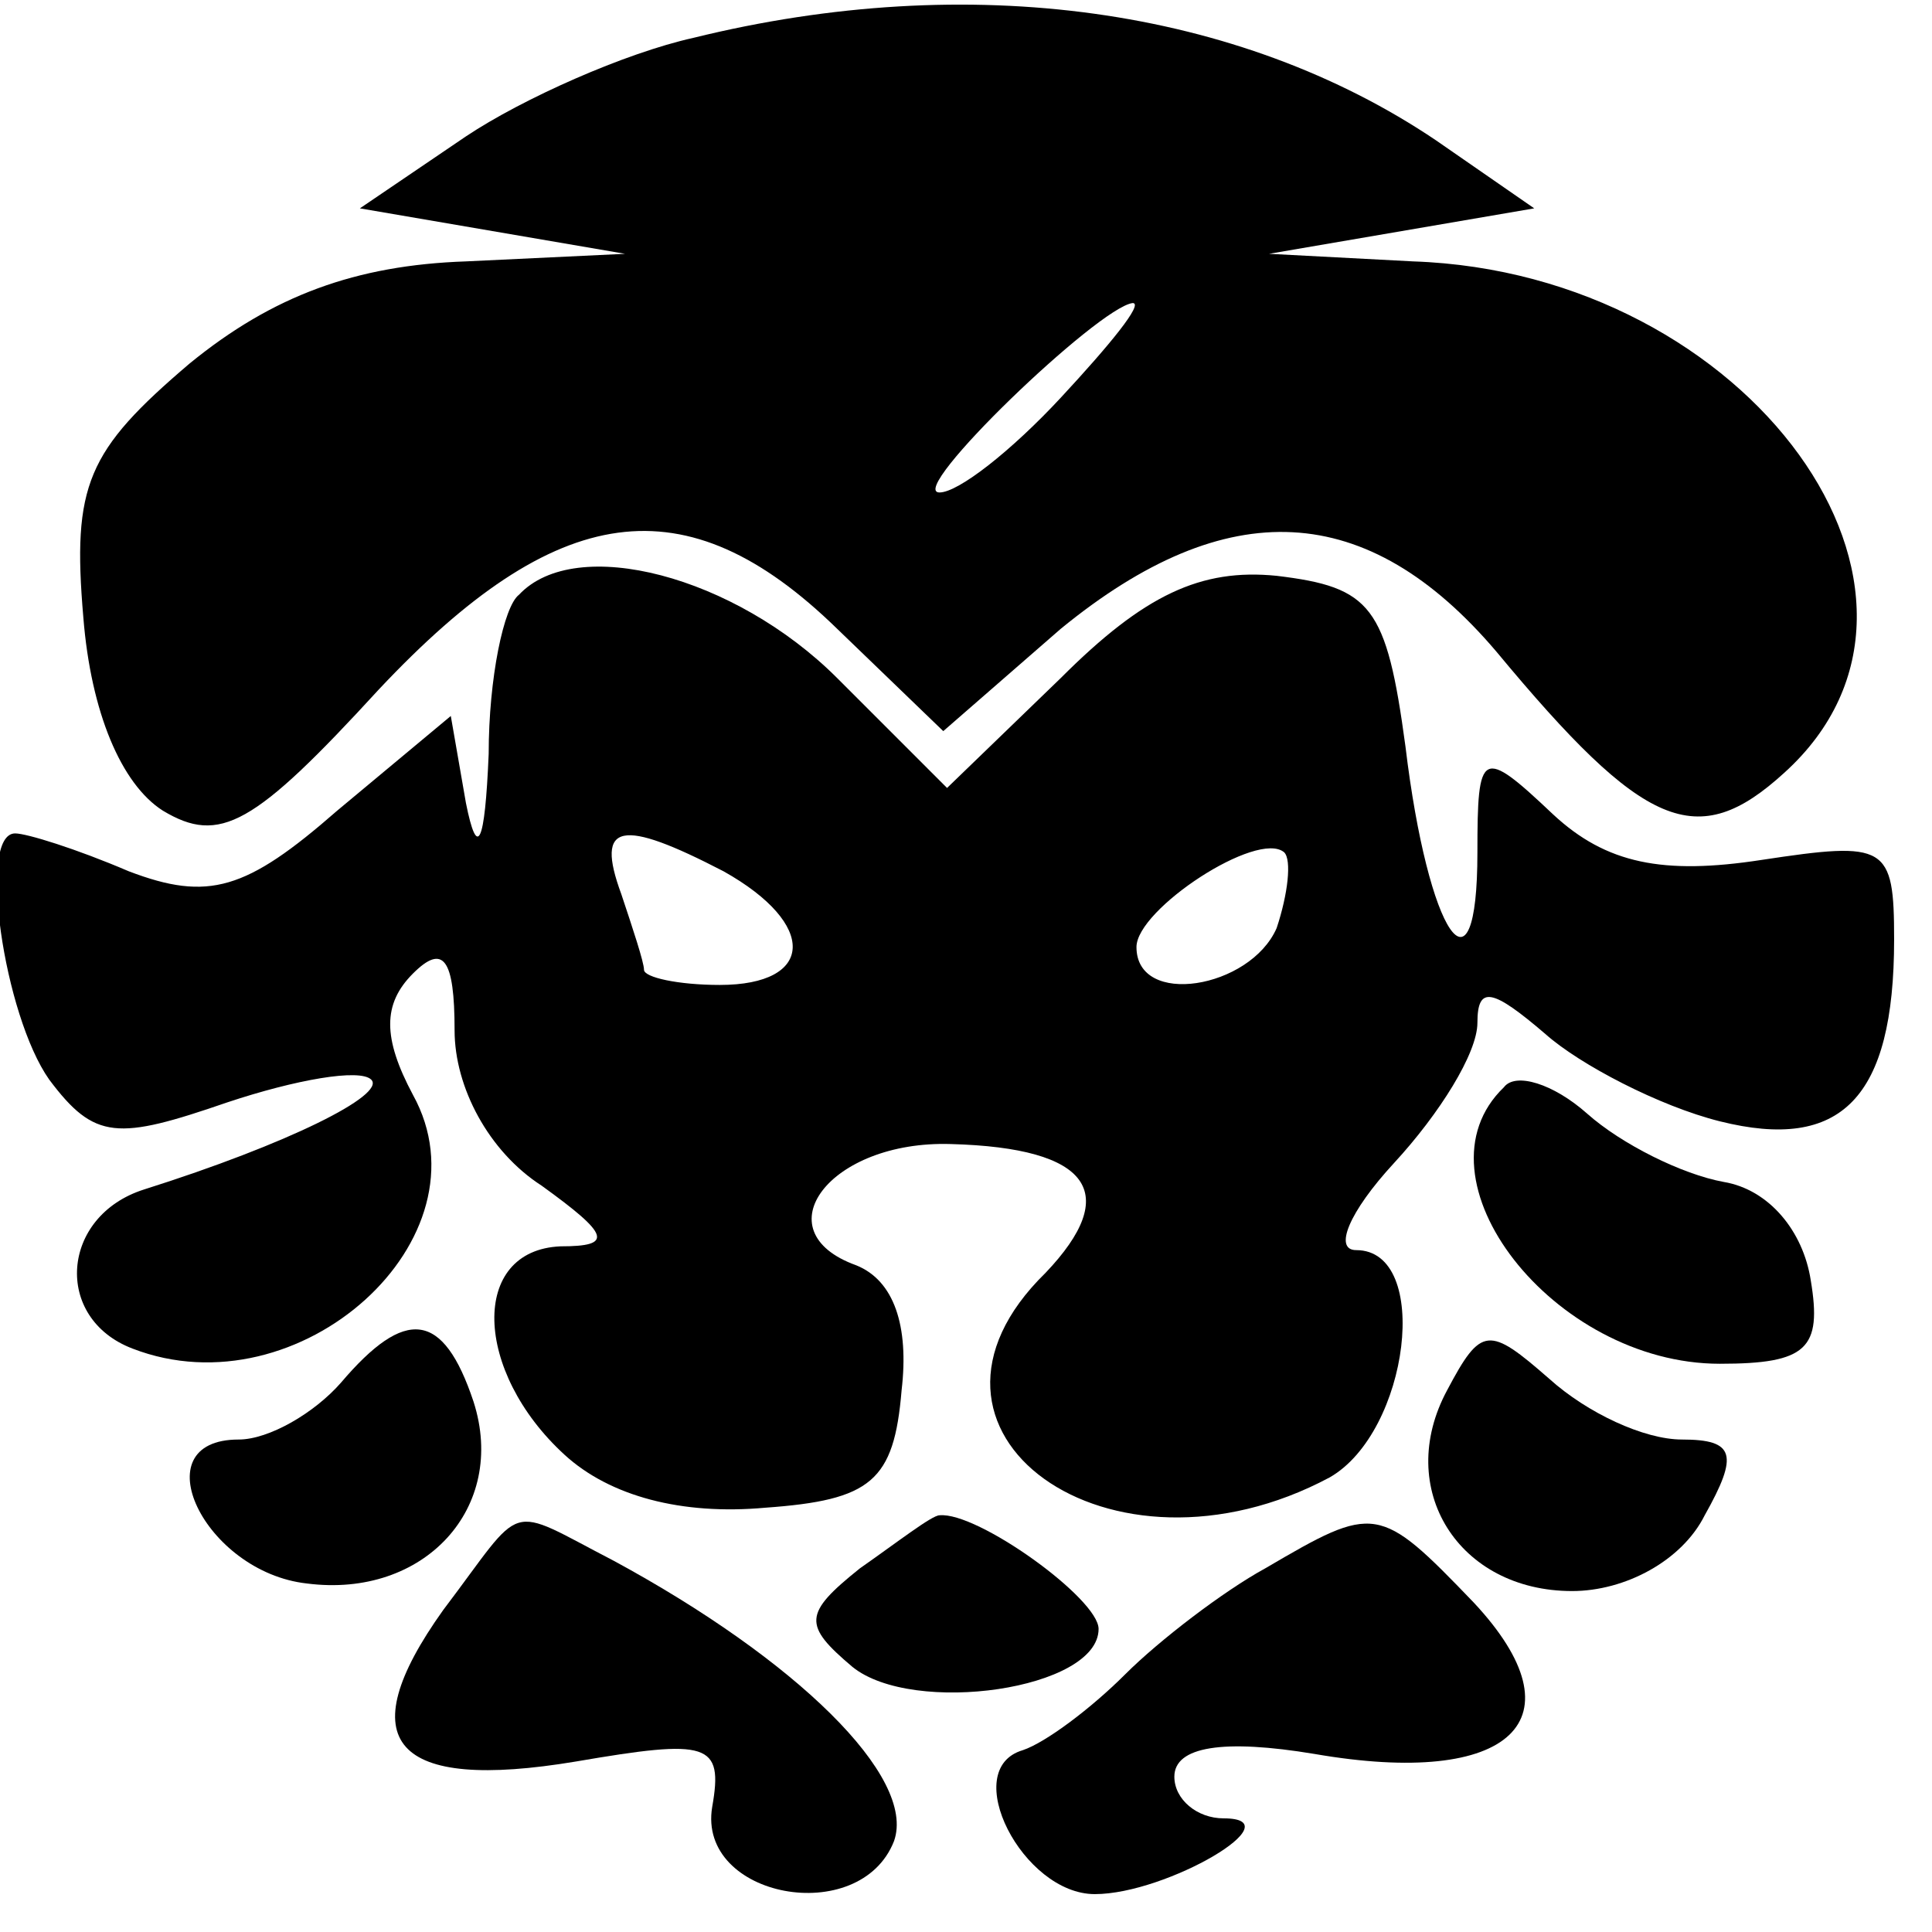
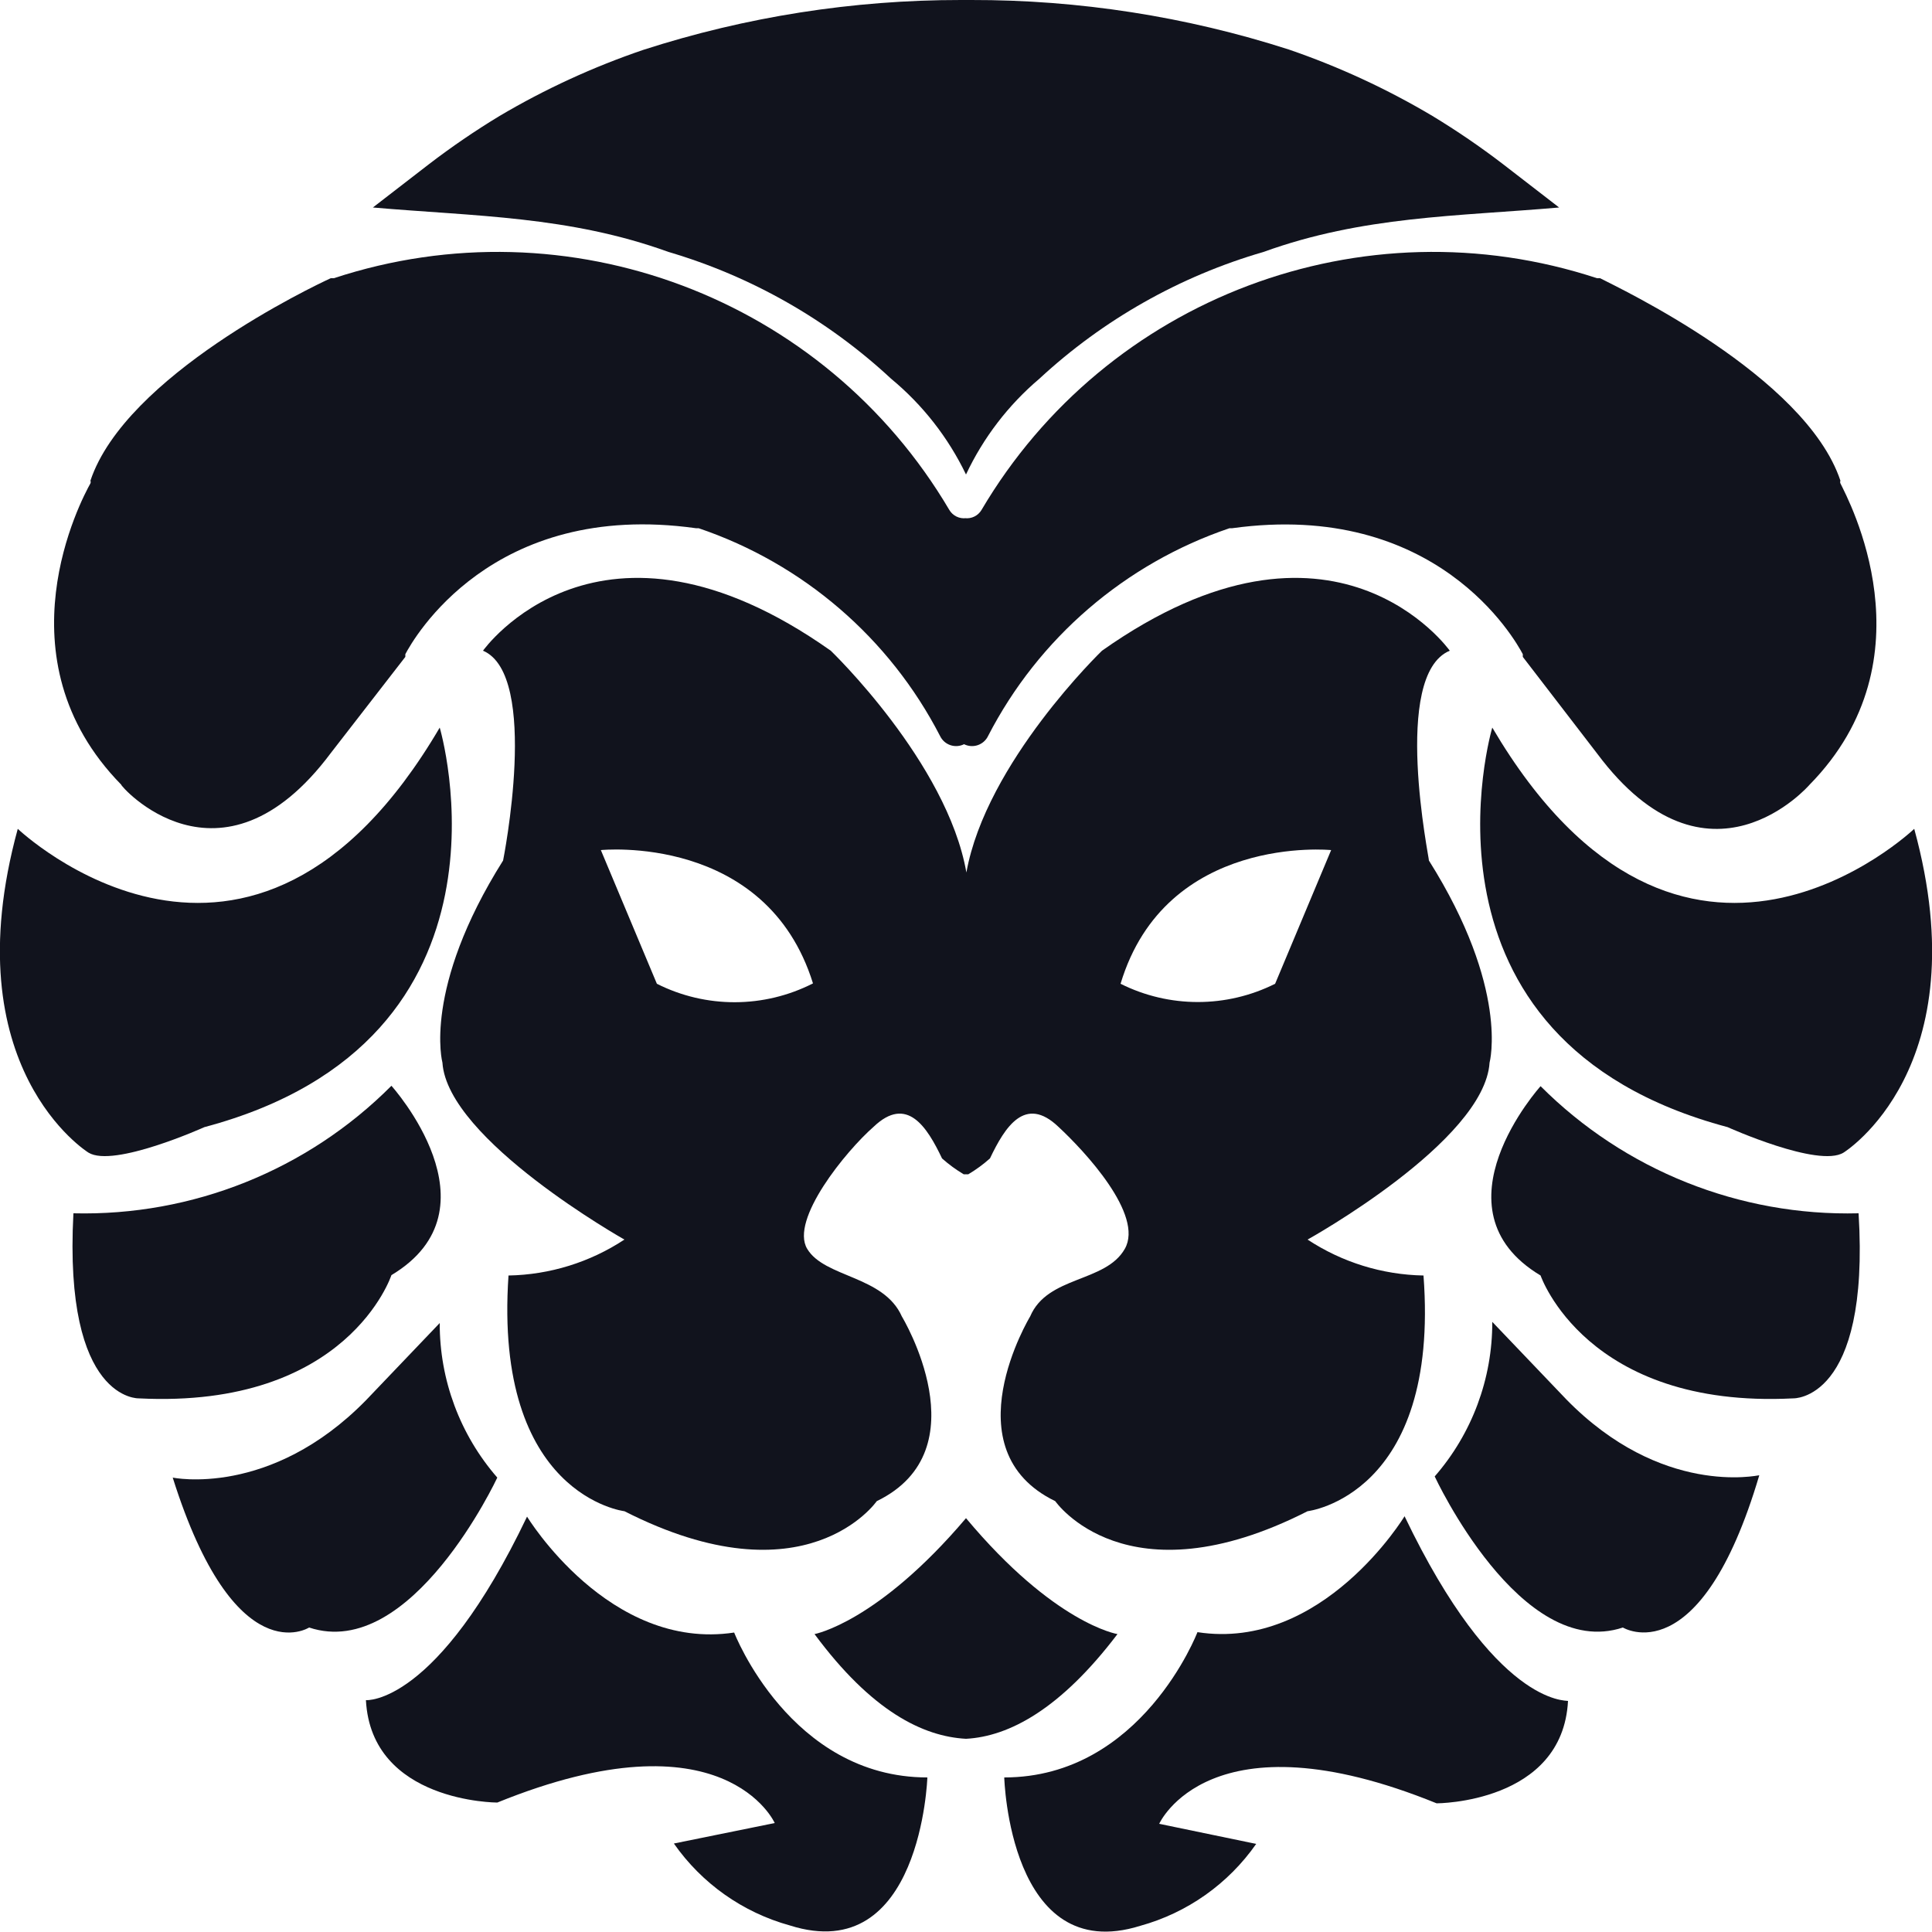
- <svg xmlns="http://www.w3.org/2000/svg" version="1.0" width="51pt" height="51pt" viewBox="0 0 51 51" preserveAspectRatio="xMidYMid meet">
-   <g transform="translate(0,51) scale(0.1,-0.1)" fill="#000000" stroke="none">
-     <path d="M183 500 c-18 -4 -45 -16 -60 -26 l-28 -19 35 -6 35 -6 -42 -2 c-29 -1 -51 -9 -73 -27 -27 -23 -31 -32 -28 -67 2 -25 10 -44 21 -51 15 -9 24 -4 57 32 47 50 81 55 121 16 l28 -27 31 27 c44 36 81 34 115 -6 39 -47 53 -53 76 -32 52 47 -9 132 -98 135 l-38 2 35 6 35 6 -26 18 c-52 35 -123 45 -196 27z m97 -95 c-13 -14 -27 -25 -32 -25 -9 0 42 49 51 50 3 0 -6 -11 -19 -25z" />
-     <path d="M137 353 c-4 -3 -8 -22 -8 -42 -1 -24 -3 -28 -6 -13 l-4 23 -30 -25 c-24 -21 -34 -24 -55 -16 -14 6 -27 10 -30 10 -10 0 -3 -48 9 -65 12 -16 18 -16 47 -6 18 6 35 9 38 6 4 -4 -22 -17 -60 -29 -22 -7 -24 -34 -3 -42 44 -17 95 29 74 67 -8 15 -8 24 0 32 8 8 11 4 11 -15 0 -15 9 -32 23 -41 18 -13 19 -16 5 -16 -24 -1 -23 -33 1 -55 12 -11 31 -16 53 -14 28 2 34 7 36 31 2 17 -2 29 -12 33 -25 9 -7 33 25 32 37 -1 45 -13 25 -34 -43 -42 17 -85 75 -54 21 12 27 60 7 60 -6 0 -2 10 10 23 12 13 22 29 22 37 0 10 4 9 18 -3 9 -8 30 -19 46 -23 32 -8 46 6 46 48 0 25 -2 26 -35 21 -26 -4 -41 -1 -55 12 -19 18 -20 17 -20 -10 0 -41 -13 -22 -19 28 -5 37 -9 42 -34 45 -20 2 -35 -5 -57 -27 l-30 -29 -29 29 c-27 27 -69 38 -84 22z m54 -73 c25 -14 24 -30 -1 -30 -11 0 -20 2 -20 4 0 2 -3 11 -6 20 -7 19 0 20 27 6z m146 -15 c-7 -16 -37 -21 -37 -5 0 10 32 31 39 25 2 -2 1 -11 -2 -20z" />
-     <path d="M397 223 c-25 -24 13 -73 57 -73 23 0 27 4 24 22 -2 13 -11 24 -23 26 -11 2 -27 10 -36 18 -9 8 -19 11 -22 7z" />
-     <path d="M90 145 c-7 -8 -19 -15 -27 -15 -26 0 -9 -35 18 -38 31 -4 53 20 44 48 -8 24 -18 25 -35 5z" />
-     <path d="M382 143 c-14 -26 3 -53 33 -53 14 0 29 8 35 20 9 16 8 20 -6 20 -10 0 -25 7 -35 16 -16 14 -18 14 -27 -3z" />
-     <path d="M117 85 c-25 -35 -13 -48 35 -40 35 6 39 5 36 -12 -4 -24 39 -32 48 -9 6 17 -26 48 -74 74 -29 15 -23 16 -45 -13z" />
-     <path d="M227 96 c-15 -12 -15 -15 -2 -26 16 -13 65 -6 65 10 0 8 -32 31 -42 30 -2 0 -11 -7 -21 -14z" />
-     <path d="M334 96 c-11 -6 -28 -19 -37 -28 -9 -9 -21 -18 -27 -20 -17 -5 0 -38 19 -38 19 0 53 20 34 20 -7 0 -13 5 -13 11 0 8 13 10 37 6 52 -9 71 9 42 40 -25 26 -26 26 -55 9z" />
+ <svg xmlns="http://www.w3.org/2000/svg" class="main-logo" viewBox="0 0 50 50">
+   <defs>
+     <style>.cls-1{fill:#11131d;background-color none;}</style>
+   </defs>
+   <g id="Capa_2" data-name="Capa 2">
+     <g id="Capa_1-2" data-name="Capa 1">
+       <path class="cls-1" d="M23.06,9.8A7.35,7.35,0,0,1,25,12.28s0,0,0,0,0,0,0,0a7.35,7.35,0,0,1,1.9-2.48A14.47,14.47,0,0,1,32.7,6.52c2.57-.93,5-.92,7.65-1.15L38.9,4.25A20.28,20.28,0,0,0,37.07,3a19.9,19.9,0,0,0-3.72-1.72A26.7,26.7,0,0,0,25.13,0h-.26a26.7,26.7,0,0,0-8.22,1.29A19.9,19.9,0,0,0,12.93,3,20.28,20.28,0,0,0,11.1,4.25L9.65,5.37c2.65.23,5.08.22,7.65,1.15A14.47,14.47,0,0,1,23.06,9.8Z" />
+       <path class="cls-1" d="M8.56,19.49,10.49,17l0-.07c.2-.38,2.23-4,7.52-3.26l.07,0a11,11,0,0,1,6.25,5.38.46.46,0,0,0,.62.21.46.46,0,0,0,.62-.21,11,11,0,0,1,6.25-5.38l.07,0c5.29-.73,7.32,2.88,7.52,3.26l0,.07,1.93,2.51c2.87,3.84,5.49.8,5.49.8,3.22-3.28,1-7.39.8-7.8a.09.09,0,0,1,0-.07c-.91-2.72-5.76-5-6.22-5.24l-.08,0a13.57,13.57,0,0,0-15.93,6,.44.44,0,0,1-.43.21H25a.44.44,0,0,1-.43-.21,13.57,13.57,0,0,0-15.93-6l-.08,0c-.46.21-5.31,2.52-6.22,5.24a.09.09,0,0,1,0,.07c-.23.41-2.42,4.52.8,7.8C3.07,20.29,5.69,23.33,8.56,19.49Z" />
+       <path class="cls-1" d="M25,45c1.11-.06,2.44-.76,3.92-2.71,0,0-1.63-.26-3.92-3v-.09l0,0,0,0v.09c-2.29,2.7-3.92,3-3.92,3,1.48,2,2.81,2.65,3.92,2.71H25Z" />
+       <path class="cls-1" d="M5.29,29.17c8.49-2.26,6.09-10.34,6.09-10.34C6.48,27.18.46,21.45.46,21.45c-1.7,6.2,1.83,8.38,1.83,8.38C2.94,30.23,5.29,29.17,5.29,29.17Z" />
+       <path class="cls-1" d="M10.13,33c2.87-1.72,0-4.9,0-4.9A11.23,11.23,0,0,1,1.9,31.4c-.26,4.88,1.7,4.79,1.7,4.79C9,36.46,10.13,33,10.13,33Z" />
+       <path class="cls-1" d="M12.87,38.24a6.06,6.06,0,0,1-1.49-4l-1.91,2c-2.48,2.53-5,2-5,2C6.08,43.35,8,42.12,8,42.12,10.65,43,12.87,38.24,12.87,38.24Z" />
+       <path class="cls-1" d="M19,42.25c-3.24.49-5.36-3-5.36-3C11.3,44.15,9.47,44,9.47,44c.14,2.65,3.4,2.65,3.4,2.65,5.88-2.39,7.18.53,7.18.53l-2.61.53a5.42,5.42,0,0,0,3,2.12C23.84,50.91,24,46,24,46,20.45,46,19,42.25,19,42.25Z" />
+       <path class="cls-1" d="M37.52,16.84s-3-4.24-9,0c0,0-3,2.89-3.51,5.74-.5-2.85-3.51-5.74-3.51-5.74-6-4.24-9,0-9,0,1.48.63.52,5.43.52,5.43-2.09,3.32-1.57,5.23-1.57,5.23.13,2,4.71,4.58,4.71,4.58a5.64,5.64,0,0,1-3,.93c-.39,5.7,3,6.1,3,6.1,4.7,2.39,6.53-.26,6.53-.26,2.74-1.33.65-4.78.65-4.78-.47-1.06-2-1-2.45-1.75s1-2.53,1.72-3.16c.86-.82,1.38,0,1.77.82a3.65,3.65,0,0,0,.56.41l.06,0,0,0,0,0,.06,0a3.65,3.65,0,0,0,.56-.41c.39-.82.91-1.64,1.77-.82.68.63,2.22,2.28,1.72,3.16s-2,.69-2.45,1.75c0,0-2.09,3.45.65,4.78,0,0,1.83,2.65,6.53.26,0,0,3.43-.4,3-6.1a5.64,5.64,0,0,1-3-.93s4.58-2.54,4.71-4.58c0,0,.52-1.91-1.57-5.23C37,22.27,36,17.47,37.52,16.84ZM17,25.46,15.55,22s4.28-.44,5.49,3.45A4.47,4.47,0,0,1,17,25.46Zm16,0a4.47,4.47,0,0,1-4,0C30.17,21.57,34.45,22,34.45,22Z" />
+       <path class="cls-1" d="M49.54,21.45s-6,5.73-10.92-2.62c0,0-2.4,8.08,6.09,10.34,0,0,2.35,1.06,3,.66C47.71,29.83,51.24,27.65,49.54,21.45Z" />
+       <path class="cls-1" d="M39.87,28.11s-2.87,3.18,0,4.9c0,0,1.18,3.45,6.53,3.18,0,0,2,.09,1.7-4.79A11.23,11.23,0,0,1,39.87,28.11Z" />
+       <path class="cls-1" d="M40.53,36.21l-1.91-2a6.06,6.06,0,0,1-1.49,4S39.35,43,42,42.12c0,0,2,1.23,3.53-3.94C45.49,38.18,43,38.74,40.53,36.21Z" />
+       <path class="cls-1" d="M36.35,39.24s-2.12,3.5-5.36,3c0,0-1.44,3.76-5,3.76,0,0,.13,4.9,3.52,3.84a5.42,5.42,0,0,0,3-2.12L30,47.2s1.3-2.92,7.18-.53c0,0,3.26,0,3.4-2.65C40.53,44,38.7,44.15,36.35,39.24Z" />
+     </g>
  </g>
</svg>
